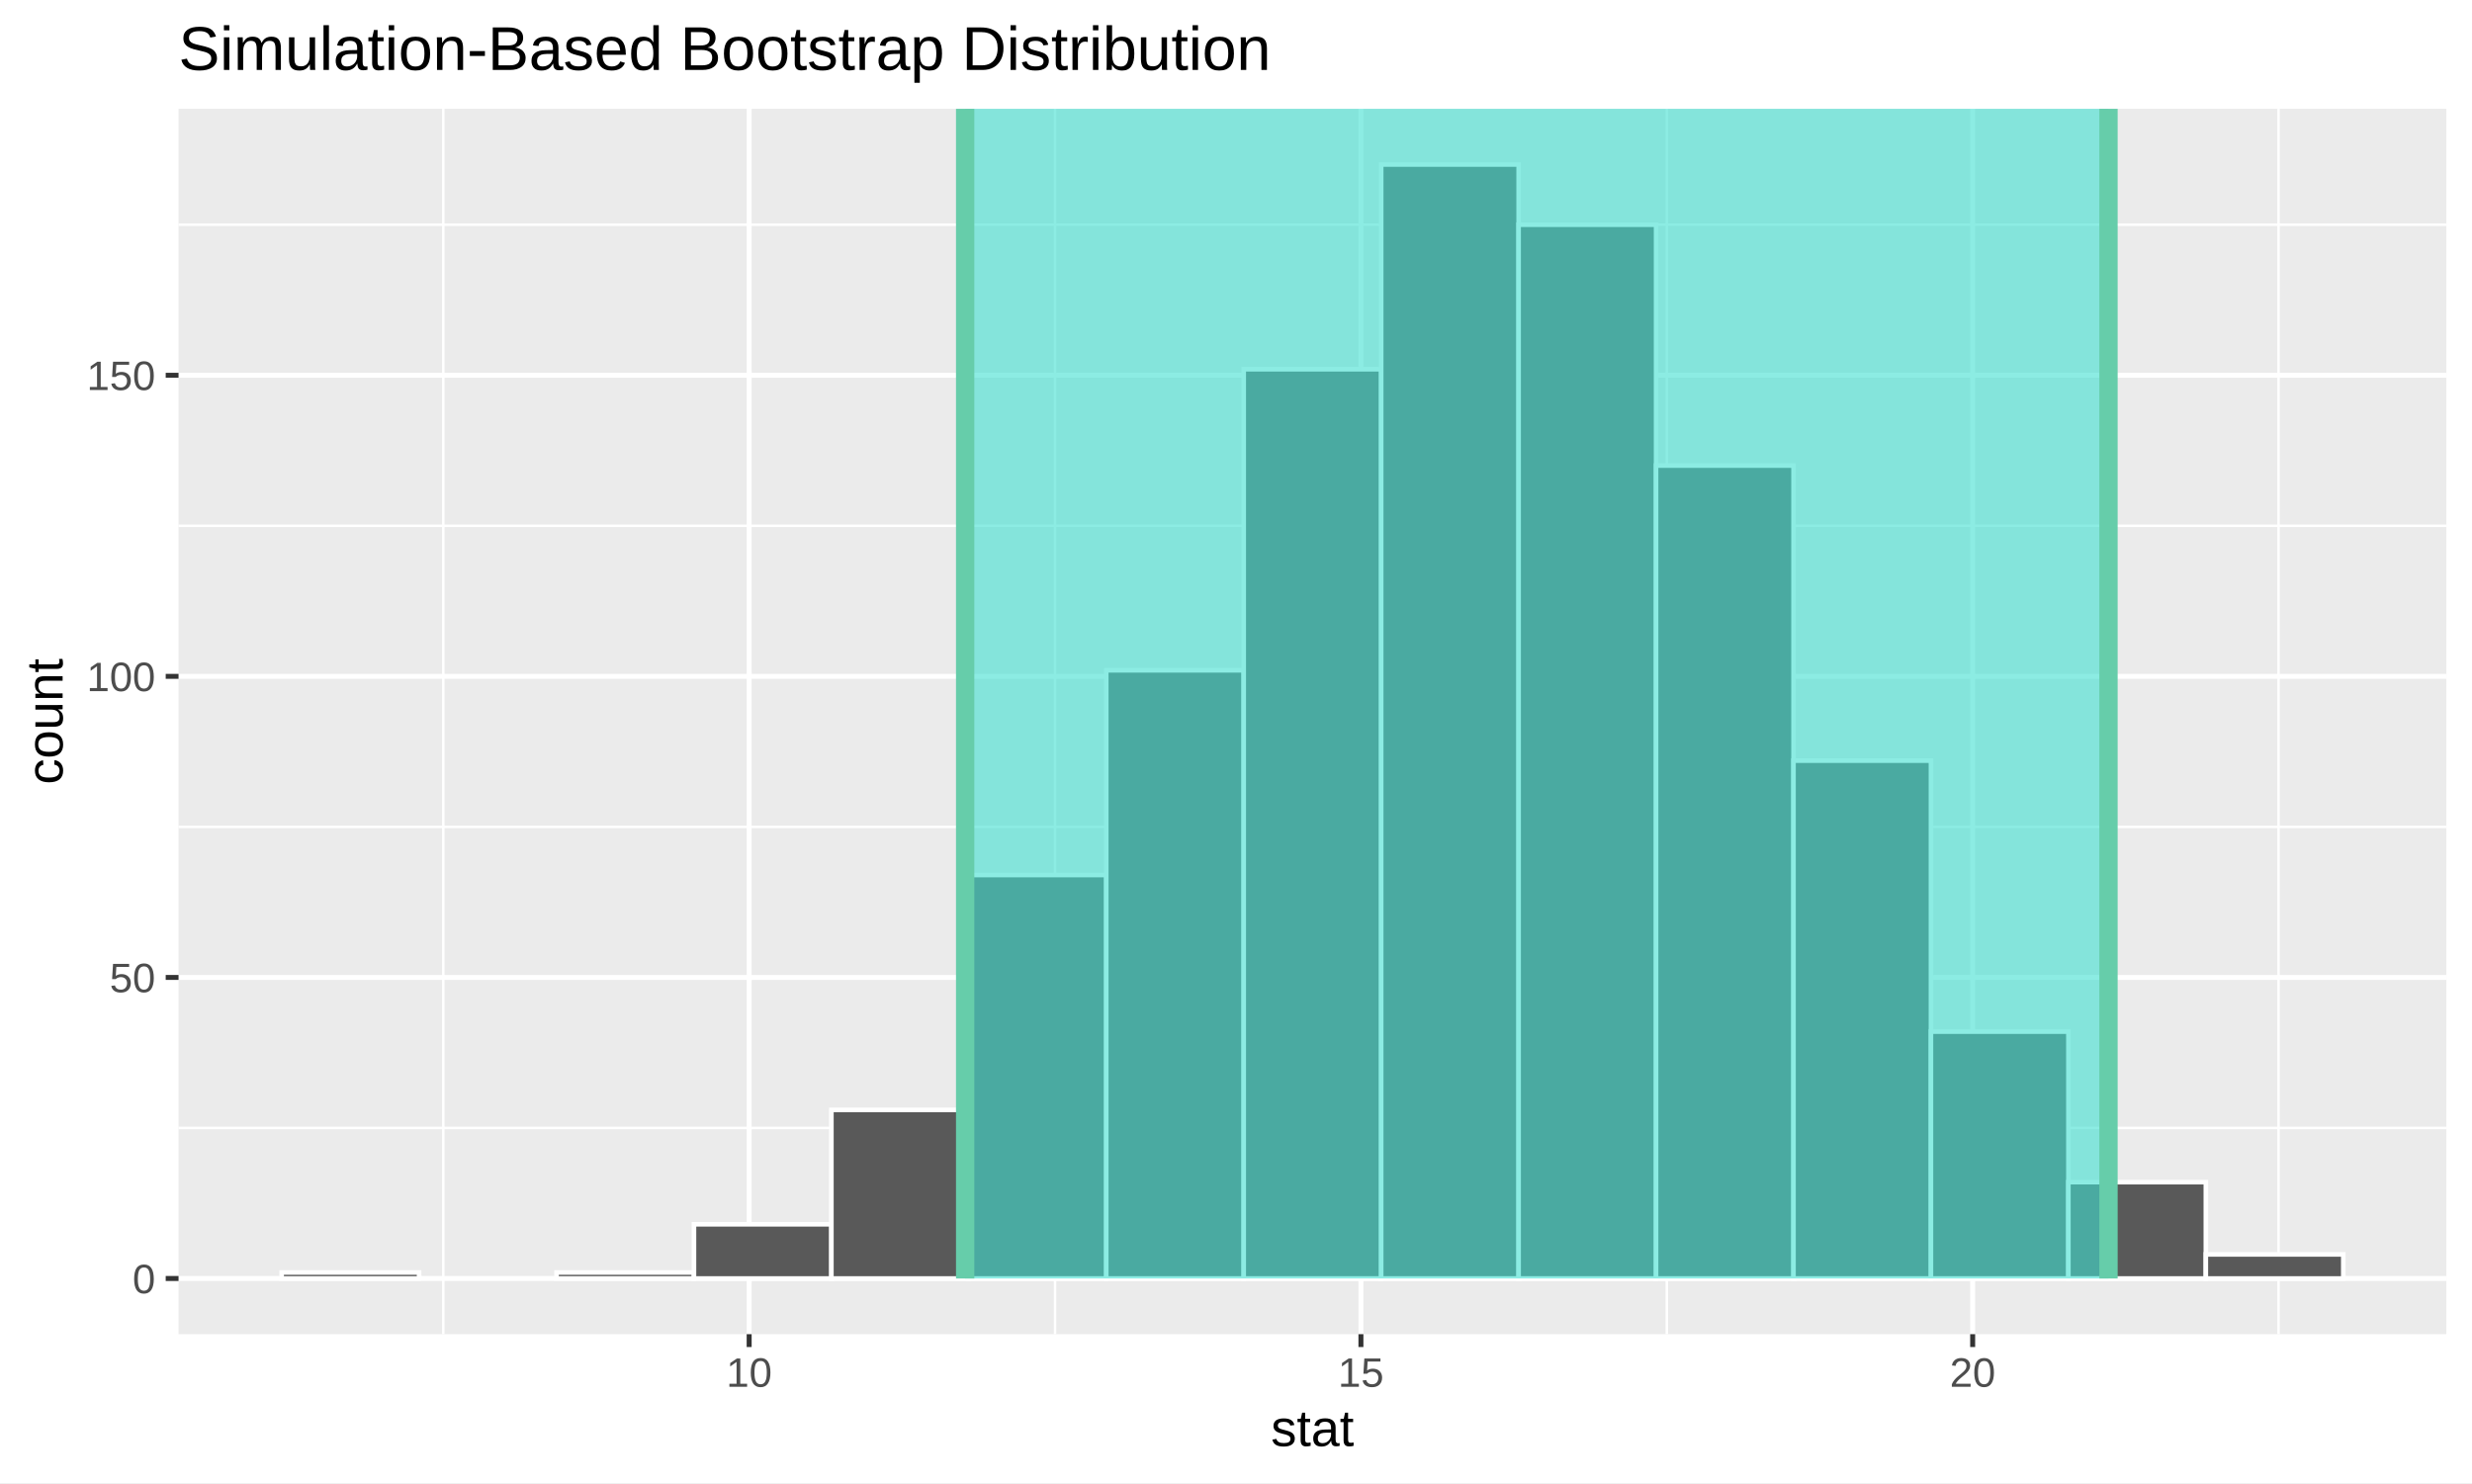
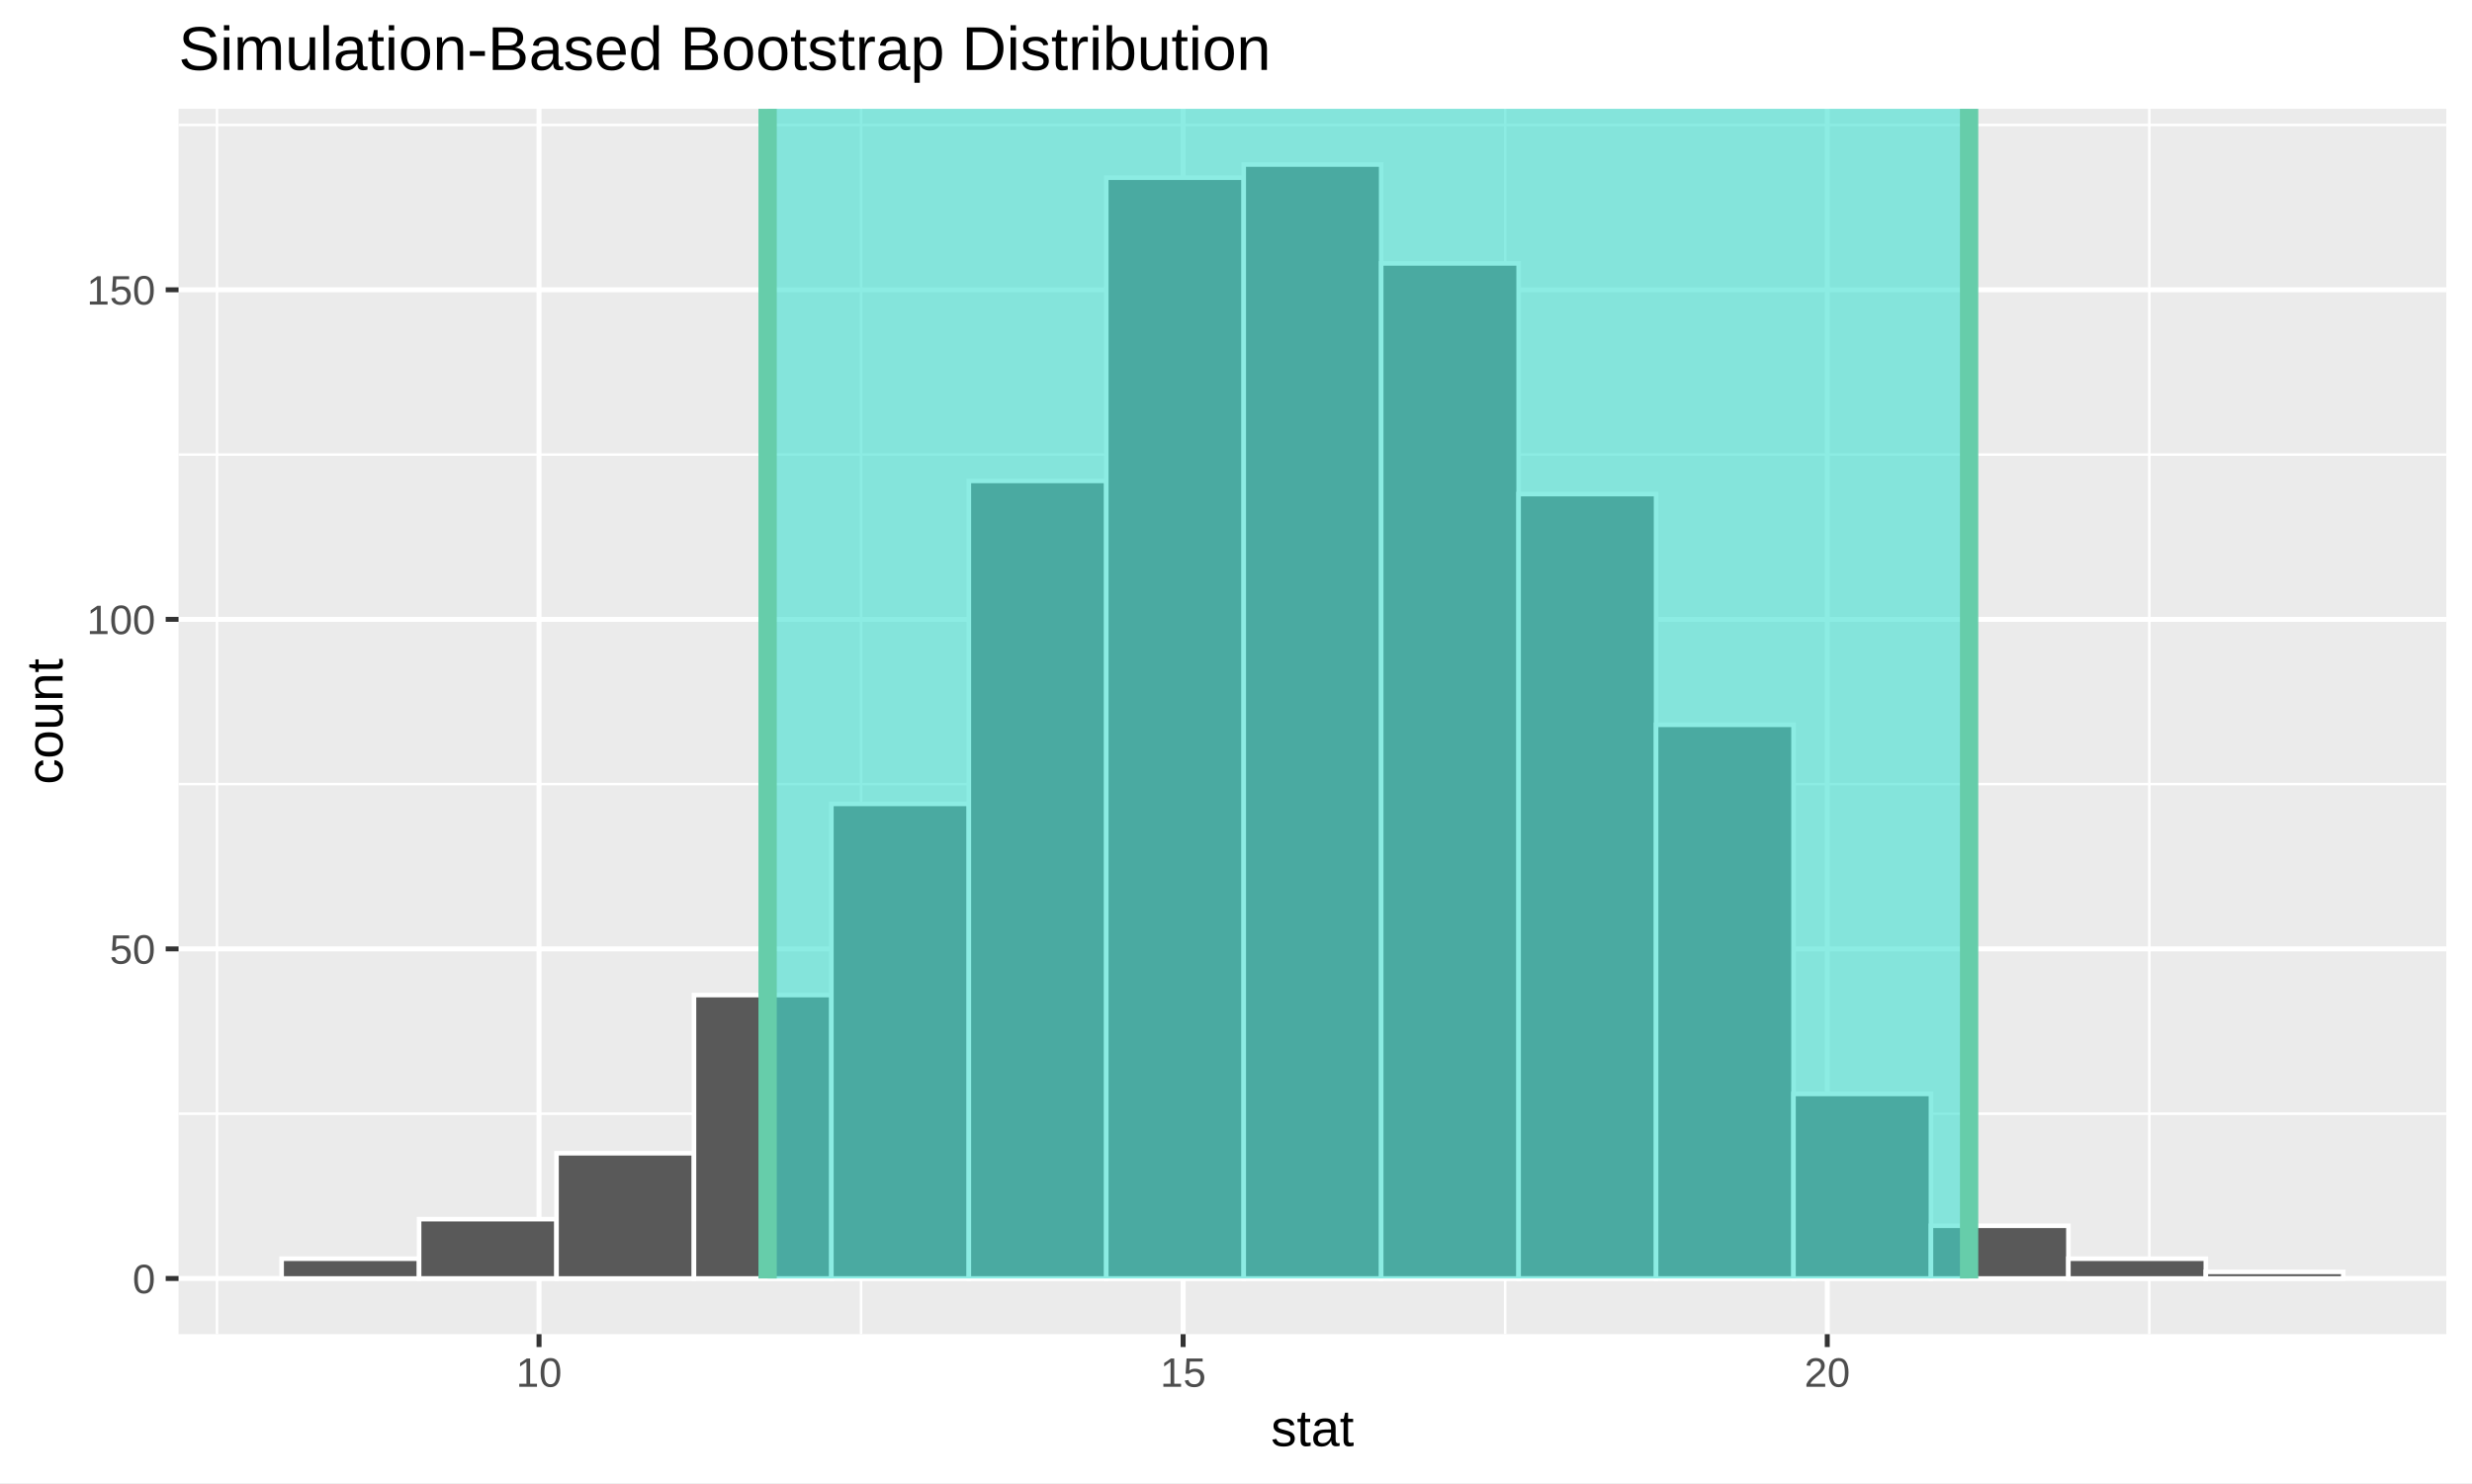
<svg xmlns="http://www.w3.org/2000/svg" class="svglite" width="576.00pt" height="345.60pt" viewBox="0 0 576.00 345.60">
  <defs>
    <style type="text/css">
    .svglite line, .svglite polyline, .svglite polygon, .svglite path, .svglite rect, .svglite circle {
      fill: none;
      stroke: #000000;
      stroke-linecap: round;
      stroke-linejoin: round;
      stroke-miterlimit: 10.00;
    }
    .svglite text {
      white-space: pre;
    }
  </style>
  </defs>
  <rect width="100%" height="100%" style="stroke: none; fill: #FFFFFF;" />
  <defs>
    <clipPath id="cpMC4wMHw1NzYuMDB8MC4wMHwzNDUuNjA=">
      <rect x="0.00" y="0.00" width="576.00" height="345.60" />
    </clipPath>
  </defs>
  <g clip-path="url(#cpMC4wMHw1NzYuMDB8MC4wMHwzNDUuNjA=)">
    <rect x="0.00" y="0.00" width="576.00" height="345.60" style="stroke-width: 1.16; stroke: #FFFFFF; fill: #FFFFFF;" />
  </g>
  <defs>
    <clipPath id="cpNDEuNjB8NTcwLjAyfDI1LjM2fDMxMC45Mg==">
      <rect x="41.60" y="25.36" width="528.42" height="285.56" />
    </clipPath>
  </defs>
  <g clip-path="url(#cpNDEuNjB8NTcwLjAyfDI1LjM2fDMxMC45Mg==)">
    <rect x="41.60" y="25.36" width="528.42" height="285.56" style="stroke-width: 1.16; stroke: none; fill: #EBEBEB;" />
-     <polyline points="41.60,262.86 570.02,262.86 " style="stroke-width: 0.58; stroke: #FFFFFF; stroke-linecap: butt;" />
-     <polyline points="41.60,192.70 570.02,192.70 " style="stroke-width: 0.58; stroke: #FFFFFF; stroke-linecap: butt;" />
-     <polyline points="41.60,122.53 570.02,122.53 " style="stroke-width: 0.58; stroke: #FFFFFF; stroke-linecap: butt;" />
-     <polyline points="41.60,52.37 570.02,52.37 " style="stroke-width: 0.58; stroke: #FFFFFF; stroke-linecap: butt;" />
-     <polyline points="103.29,310.92 103.29,25.36 " style="stroke-width: 0.58; stroke: #FFFFFF; stroke-linecap: butt;" />
-     <polyline points="245.84,310.92 245.84,25.36 " style="stroke-width: 0.58; stroke: #FFFFFF; stroke-linecap: butt;" />
-     <polyline points="388.38,310.92 388.38,25.36 " style="stroke-width: 0.58; stroke: #FFFFFF; stroke-linecap: butt;" />
-     <polyline points="530.92,310.92 530.92,25.36 " style="stroke-width: 0.58; stroke: #FFFFFF; stroke-linecap: butt;" />
+     <polyline points="41.60,259.54 570.02,259.54 " style="stroke-width: 0.58; stroke: #FFFFFF; stroke-linecap: butt;" />
+     <polyline points="41.60,182.73 570.02,182.73 " style="stroke-width: 0.58; stroke: #FFFFFF; stroke-linecap: butt;" />
+     <polyline points="41.60,105.93 570.02,105.93 " style="stroke-width: 0.58; stroke: #FFFFFF; stroke-linecap: butt;" />
+     <polyline points="41.60,29.12 570.02,29.12 " style="stroke-width: 0.58; stroke: #FFFFFF; stroke-linecap: butt;" />
+     <polyline points="50.56,310.92 50.56,25.36 " style="stroke-width: 0.58; stroke: #FFFFFF; stroke-linecap: butt;" />
+     <polyline points="200.64,310.92 200.64,25.36 " style="stroke-width: 0.58; stroke: #FFFFFF; stroke-linecap: butt;" />
+     <polyline points="350.72,310.92 350.72,25.36 " style="stroke-width: 0.58; stroke: #FFFFFF; stroke-linecap: butt;" />
+     <polyline points="500.81,310.92 500.81,25.36 " style="stroke-width: 0.58; stroke: #FFFFFF; stroke-linecap: butt;" />
    <polyline points="41.60,297.94 570.02,297.94 " style="stroke-width: 1.16; stroke: #FFFFFF; stroke-linecap: butt;" />
-     <polyline points="41.60,227.78 570.02,227.78 " style="stroke-width: 1.16; stroke: #FFFFFF; stroke-linecap: butt;" />
-     <polyline points="41.60,157.62 570.02,157.62 " style="stroke-width: 1.16; stroke: #FFFFFF; stroke-linecap: butt;" />
-     <polyline points="41.60,87.45 570.02,87.45 " style="stroke-width: 1.16; stroke: #FFFFFF; stroke-linecap: butt;" />
-     <polyline points="174.56,310.92 174.56,25.36 " style="stroke-width: 1.16; stroke: #FFFFFF; stroke-linecap: butt;" />
-     <polyline points="317.11,310.92 317.11,25.36 " style="stroke-width: 1.16; stroke: #FFFFFF; stroke-linecap: butt;" />
-     <polyline points="459.65,310.92 459.65,25.36 " style="stroke-width: 1.16; stroke: #FFFFFF; stroke-linecap: butt;" />
-     <rect x="65.62" y="296.54" width="32.03" height="1.40" style="stroke-width: 1.07; stroke: #FFFFFF; stroke-linecap: square; stroke-linejoin: miter; fill: #595959;" />
-     <rect x="97.65" y="297.94" width="32.03" height="0.00" style="stroke-width: 1.07; stroke: #FFFFFF; stroke-linecap: square; stroke-linejoin: miter; fill: #595959;" />
-     <rect x="129.67" y="296.54" width="32.03" height="1.40" style="stroke-width: 1.07; stroke: #FFFFFF; stroke-linecap: square; stroke-linejoin: miter; fill: #595959;" />
-     <rect x="161.70" y="285.31" width="32.03" height="12.63" style="stroke-width: 1.07; stroke: #FFFFFF; stroke-linecap: square; stroke-linejoin: miter; fill: #595959;" />
-     <rect x="193.72" y="258.65" width="32.03" height="39.29" style="stroke-width: 1.07; stroke: #FFFFFF; stroke-linecap: square; stroke-linejoin: miter; fill: #595959;" />
-     <rect x="225.75" y="203.92" width="32.03" height="94.02" style="stroke-width: 1.07; stroke: #FFFFFF; stroke-linecap: square; stroke-linejoin: miter; fill: #595959;" />
-     <rect x="257.77" y="156.21" width="32.03" height="141.73" style="stroke-width: 1.07; stroke: #FFFFFF; stroke-linecap: square; stroke-linejoin: miter; fill: #595959;" />
-     <rect x="289.80" y="86.05" width="32.03" height="211.89" style="stroke-width: 1.07; stroke: #FFFFFF; stroke-linecap: square; stroke-linejoin: miter; fill: #595959;" />
-     <rect x="321.83" y="38.34" width="32.03" height="259.60" style="stroke-width: 1.07; stroke: #FFFFFF; stroke-linecap: square; stroke-linejoin: miter; fill: #595959;" />
-     <rect x="353.85" y="52.37" width="32.03" height="245.57" style="stroke-width: 1.07; stroke: #FFFFFF; stroke-linecap: square; stroke-linejoin: miter; fill: #595959;" />
-     <rect x="385.88" y="108.50" width="32.03" height="189.44" style="stroke-width: 1.07; stroke: #FFFFFF; stroke-linecap: square; stroke-linejoin: miter; fill: #595959;" />
-     <rect x="417.90" y="177.26" width="32.03" height="120.68" style="stroke-width: 1.07; stroke: #FFFFFF; stroke-linecap: square; stroke-linejoin: miter; fill: #595959;" />
-     <rect x="449.93" y="240.41" width="32.03" height="57.53" style="stroke-width: 1.07; stroke: #FFFFFF; stroke-linecap: square; stroke-linejoin: miter; fill: #595959;" />
-     <rect x="481.95" y="275.49" width="32.03" height="22.45" style="stroke-width: 1.07; stroke: #FFFFFF; stroke-linecap: square; stroke-linejoin: miter; fill: #595959;" />
-     <rect x="513.98" y="292.33" width="32.03" height="5.61" style="stroke-width: 1.07; stroke: #FFFFFF; stroke-linecap: square; stroke-linejoin: miter; fill: #595959;" />
-     <rect x="224.89" y="25.36" width="266.41" height="272.58" style="stroke-width: 1.07; stroke: none; stroke-linecap: square; stroke-linejoin: miter; fill: #40E0D0; fill-opacity: 0.60;" />
-     <line x1="224.89" y1="297.94" x2="224.89" y2="25.36" style="stroke-width: 4.27; stroke: #66CDAA; stroke-linecap: butt;" />
-     <line x1="491.30" y1="297.94" x2="491.30" y2="25.36" style="stroke-width: 4.27; stroke: #66CDAA; stroke-linecap: butt;" />
+     <polyline points="41.60,221.13 570.02,221.13 " style="stroke-width: 1.16; stroke: #FFFFFF; stroke-linecap: butt;" />
+     <polyline points="41.60,144.33 570.02,144.33 " style="stroke-width: 1.16; stroke: #FFFFFF; stroke-linecap: butt;" />
+     <polyline points="41.60,67.53 570.02,67.53 " style="stroke-width: 1.16; stroke: #FFFFFF; stroke-linecap: butt;" />
+     <polyline points="125.60,310.92 125.60,25.36 " style="stroke-width: 1.16; stroke: #FFFFFF; stroke-linecap: butt;" />
+     <polyline points="275.68,310.92 275.68,25.36 " style="stroke-width: 1.16; stroke: #FFFFFF; stroke-linecap: butt;" />
+     <polyline points="425.77,310.92 425.77,25.36 " style="stroke-width: 1.16; stroke: #FFFFFF; stroke-linecap: butt;" />
+     <rect x="65.62" y="293.33" width="32.03" height="4.61" style="stroke-width: 1.07; stroke: #FFFFFF; stroke-linecap: square; stroke-linejoin: miter; fill: #595959;" />
+     <rect x="97.65" y="284.11" width="32.03" height="13.82" style="stroke-width: 1.07; stroke: #FFFFFF; stroke-linecap: square; stroke-linejoin: miter; fill: #595959;" />
+     <rect x="129.67" y="268.75" width="32.03" height="29.19" style="stroke-width: 1.07; stroke: #FFFFFF; stroke-linecap: square; stroke-linejoin: miter; fill: #595959;" />
+     <rect x="161.70" y="231.89" width="32.03" height="66.05" style="stroke-width: 1.07; stroke: #FFFFFF; stroke-linecap: square; stroke-linejoin: miter; fill: #595959;" />
+     <rect x="193.72" y="187.34" width="32.03" height="110.60" style="stroke-width: 1.07; stroke: #FFFFFF; stroke-linecap: square; stroke-linejoin: miter; fill: #595959;" />
+     <rect x="225.75" y="112.07" width="32.03" height="185.87" style="stroke-width: 1.07; stroke: #FFFFFF; stroke-linecap: square; stroke-linejoin: miter; fill: #595959;" />
+     <rect x="257.77" y="41.41" width="32.03" height="256.53" style="stroke-width: 1.07; stroke: #FFFFFF; stroke-linecap: square; stroke-linejoin: miter; fill: #595959;" />
+     <rect x="289.80" y="38.34" width="32.03" height="259.60" style="stroke-width: 1.07; stroke: #FFFFFF; stroke-linecap: square; stroke-linejoin: miter; fill: #595959;" />
+     <rect x="321.83" y="61.38" width="32.03" height="236.56" style="stroke-width: 1.07; stroke: #FFFFFF; stroke-linecap: square; stroke-linejoin: miter; fill: #595959;" />
+     <rect x="353.85" y="115.14" width="32.03" height="182.79" style="stroke-width: 1.07; stroke: #FFFFFF; stroke-linecap: square; stroke-linejoin: miter; fill: #595959;" />
+     <rect x="385.88" y="168.91" width="32.03" height="129.03" style="stroke-width: 1.07; stroke: #FFFFFF; stroke-linecap: square; stroke-linejoin: miter; fill: #595959;" />
+     <rect x="417.90" y="254.93" width="32.03" height="43.01" style="stroke-width: 1.07; stroke: #FFFFFF; stroke-linecap: square; stroke-linejoin: miter; fill: #595959;" />
+     <rect x="449.93" y="285.65" width="32.03" height="12.29" style="stroke-width: 1.07; stroke: #FFFFFF; stroke-linecap: square; stroke-linejoin: miter; fill: #595959;" />
+     <rect x="481.95" y="293.33" width="32.03" height="4.61" style="stroke-width: 1.07; stroke: #FFFFFF; stroke-linecap: square; stroke-linejoin: miter; fill: #595959;" />
+     <rect x="513.98" y="296.40" width="32.03" height="1.54" style="stroke-width: 1.07; stroke: #FFFFFF; stroke-linecap: square; stroke-linejoin: miter; fill: #595959;" />
+     <rect x="178.86" y="25.36" width="279.96" height="272.58" style="stroke-width: 1.07; stroke: none; stroke-linecap: square; stroke-linejoin: miter; fill: #40E0D0; fill-opacity: 0.60;" />
+     <line x1="178.86" y1="297.94" x2="178.86" y2="25.36" style="stroke-width: 4.27; stroke: #66CDAA; stroke-linecap: butt;" />
+     <line x1="458.82" y1="297.94" x2="458.82" y2="25.36" style="stroke-width: 4.27; stroke: #66CDAA; stroke-linecap: butt;" />
  </g>
  <g clip-path="url(#cpMC4wMHw1NzYuMDB8MC4wMHwzNDUuNjA=)">
    <text x="36.22" y="301.38" text-anchor="end" style="font-size: 9.60px;fill: #4D4D4D; font-family: &quot;Arial&quot;;" textLength="5.34px" lengthAdjust="spacingAndGlyphs">0</text>
-     <text x="36.22" y="231.22" text-anchor="end" style="font-size: 9.60px;fill: #4D4D4D; font-family: &quot;Arial&quot;;" textLength="10.67px" lengthAdjust="spacingAndGlyphs">50</text>
-     <text x="36.22" y="161.06" text-anchor="end" style="font-size: 9.60px;fill: #4D4D4D; font-family: &quot;Arial&quot;;" textLength="16.01px" lengthAdjust="spacingAndGlyphs">100</text>
-     <text x="36.22" y="90.89" text-anchor="end" style="font-size: 9.60px;fill: #4D4D4D; font-family: &quot;Arial&quot;;" textLength="16.01px" lengthAdjust="spacingAndGlyphs">150</text>
+     <text x="36.22" y="224.58" text-anchor="end" style="font-size: 9.60px;fill: #4D4D4D; font-family: &quot;Arial&quot;;" textLength="10.67px" lengthAdjust="spacingAndGlyphs">50</text>
+     <text x="36.22" y="147.77" text-anchor="end" style="font-size: 9.60px;fill: #4D4D4D; font-family: &quot;Arial&quot;;" textLength="16.01px" lengthAdjust="spacingAndGlyphs">100</text>
+     <text x="36.22" y="70.97" text-anchor="end" style="font-size: 9.60px;fill: #4D4D4D; font-family: &quot;Arial&quot;;" textLength="16.01px" lengthAdjust="spacingAndGlyphs">150</text>
    <polyline points="38.61,297.94 41.60,297.94 " style="stroke-width: 1.16; stroke: #333333; stroke-linecap: butt;" />
-     <polyline points="38.61,227.78 41.60,227.78 " style="stroke-width: 1.16; stroke: #333333; stroke-linecap: butt;" />
-     <polyline points="38.61,157.62 41.60,157.62 " style="stroke-width: 1.16; stroke: #333333; stroke-linecap: butt;" />
-     <polyline points="38.61,87.45 41.60,87.45 " style="stroke-width: 1.16; stroke: #333333; stroke-linecap: butt;" />
-     <polyline points="174.56,313.91 174.56,310.92 " style="stroke-width: 1.16; stroke: #333333; stroke-linecap: butt;" />
-     <polyline points="317.11,313.91 317.11,310.92 " style="stroke-width: 1.16; stroke: #333333; stroke-linecap: butt;" />
-     <polyline points="459.65,313.91 459.65,310.92 " style="stroke-width: 1.16; stroke: #333333; stroke-linecap: butt;" />
-     <text x="174.56" y="323.18" text-anchor="middle" style="font-size: 9.60px;fill: #4D4D4D; font-family: &quot;Arial&quot;;" textLength="10.67px" lengthAdjust="spacingAndGlyphs">10</text>
-     <text x="317.11" y="323.18" text-anchor="middle" style="font-size: 9.60px;fill: #4D4D4D; font-family: &quot;Arial&quot;;" textLength="10.67px" lengthAdjust="spacingAndGlyphs">15</text>
-     <text x="459.65" y="323.18" text-anchor="middle" style="font-size: 9.60px;fill: #4D4D4D; font-family: &quot;Arial&quot;;" textLength="10.67px" lengthAdjust="spacingAndGlyphs">20</text>
+     <polyline points="38.61,221.13 41.60,221.13 " style="stroke-width: 1.16; stroke: #333333; stroke-linecap: butt;" />
+     <polyline points="38.61,144.33 41.60,144.33 " style="stroke-width: 1.16; stroke: #333333; stroke-linecap: butt;" />
+     <polyline points="38.61,67.53 41.60,67.53 " style="stroke-width: 1.16; stroke: #333333; stroke-linecap: butt;" />
+     <polyline points="125.60,313.91 125.60,310.92 " style="stroke-width: 1.16; stroke: #333333; stroke-linecap: butt;" />
+     <polyline points="275.68,313.91 275.68,310.92 " style="stroke-width: 1.16; stroke: #333333; stroke-linecap: butt;" />
+     <polyline points="425.77,313.91 425.77,310.92 " style="stroke-width: 1.16; stroke: #333333; stroke-linecap: butt;" />
+     <text x="125.60" y="323.18" text-anchor="middle" style="font-size: 9.60px;fill: #4D4D4D; font-family: &quot;Arial&quot;;" textLength="10.67px" lengthAdjust="spacingAndGlyphs">10</text>
+     <text x="275.68" y="323.18" text-anchor="middle" style="font-size: 9.60px;fill: #4D4D4D; font-family: &quot;Arial&quot;;" textLength="10.67px" lengthAdjust="spacingAndGlyphs">15</text>
+     <text x="425.77" y="323.18" text-anchor="middle" style="font-size: 9.60px;fill: #4D4D4D; font-family: &quot;Arial&quot;;" textLength="10.67px" lengthAdjust="spacingAndGlyphs">20</text>
    <text x="305.81" y="336.98" text-anchor="middle" style="font-size: 12.00px; font-family: &quot;Arial&quot;;" textLength="19.34px" lengthAdjust="spacingAndGlyphs">stat</text>
    <text transform="translate(14.59,168.14) rotate(-90)" text-anchor="middle" style="font-size: 12.00px; font-family: &quot;Arial&quot;;" textLength="29.35px" lengthAdjust="spacingAndGlyphs">count</text>
    <text x="41.60" y="16.30" style="font-size: 14.40px; font-family: &quot;Arial&quot;;" textLength="254.38px" lengthAdjust="spacingAndGlyphs">Simulation-Based Bootstrap Distribution</text>
  </g>
</svg>
